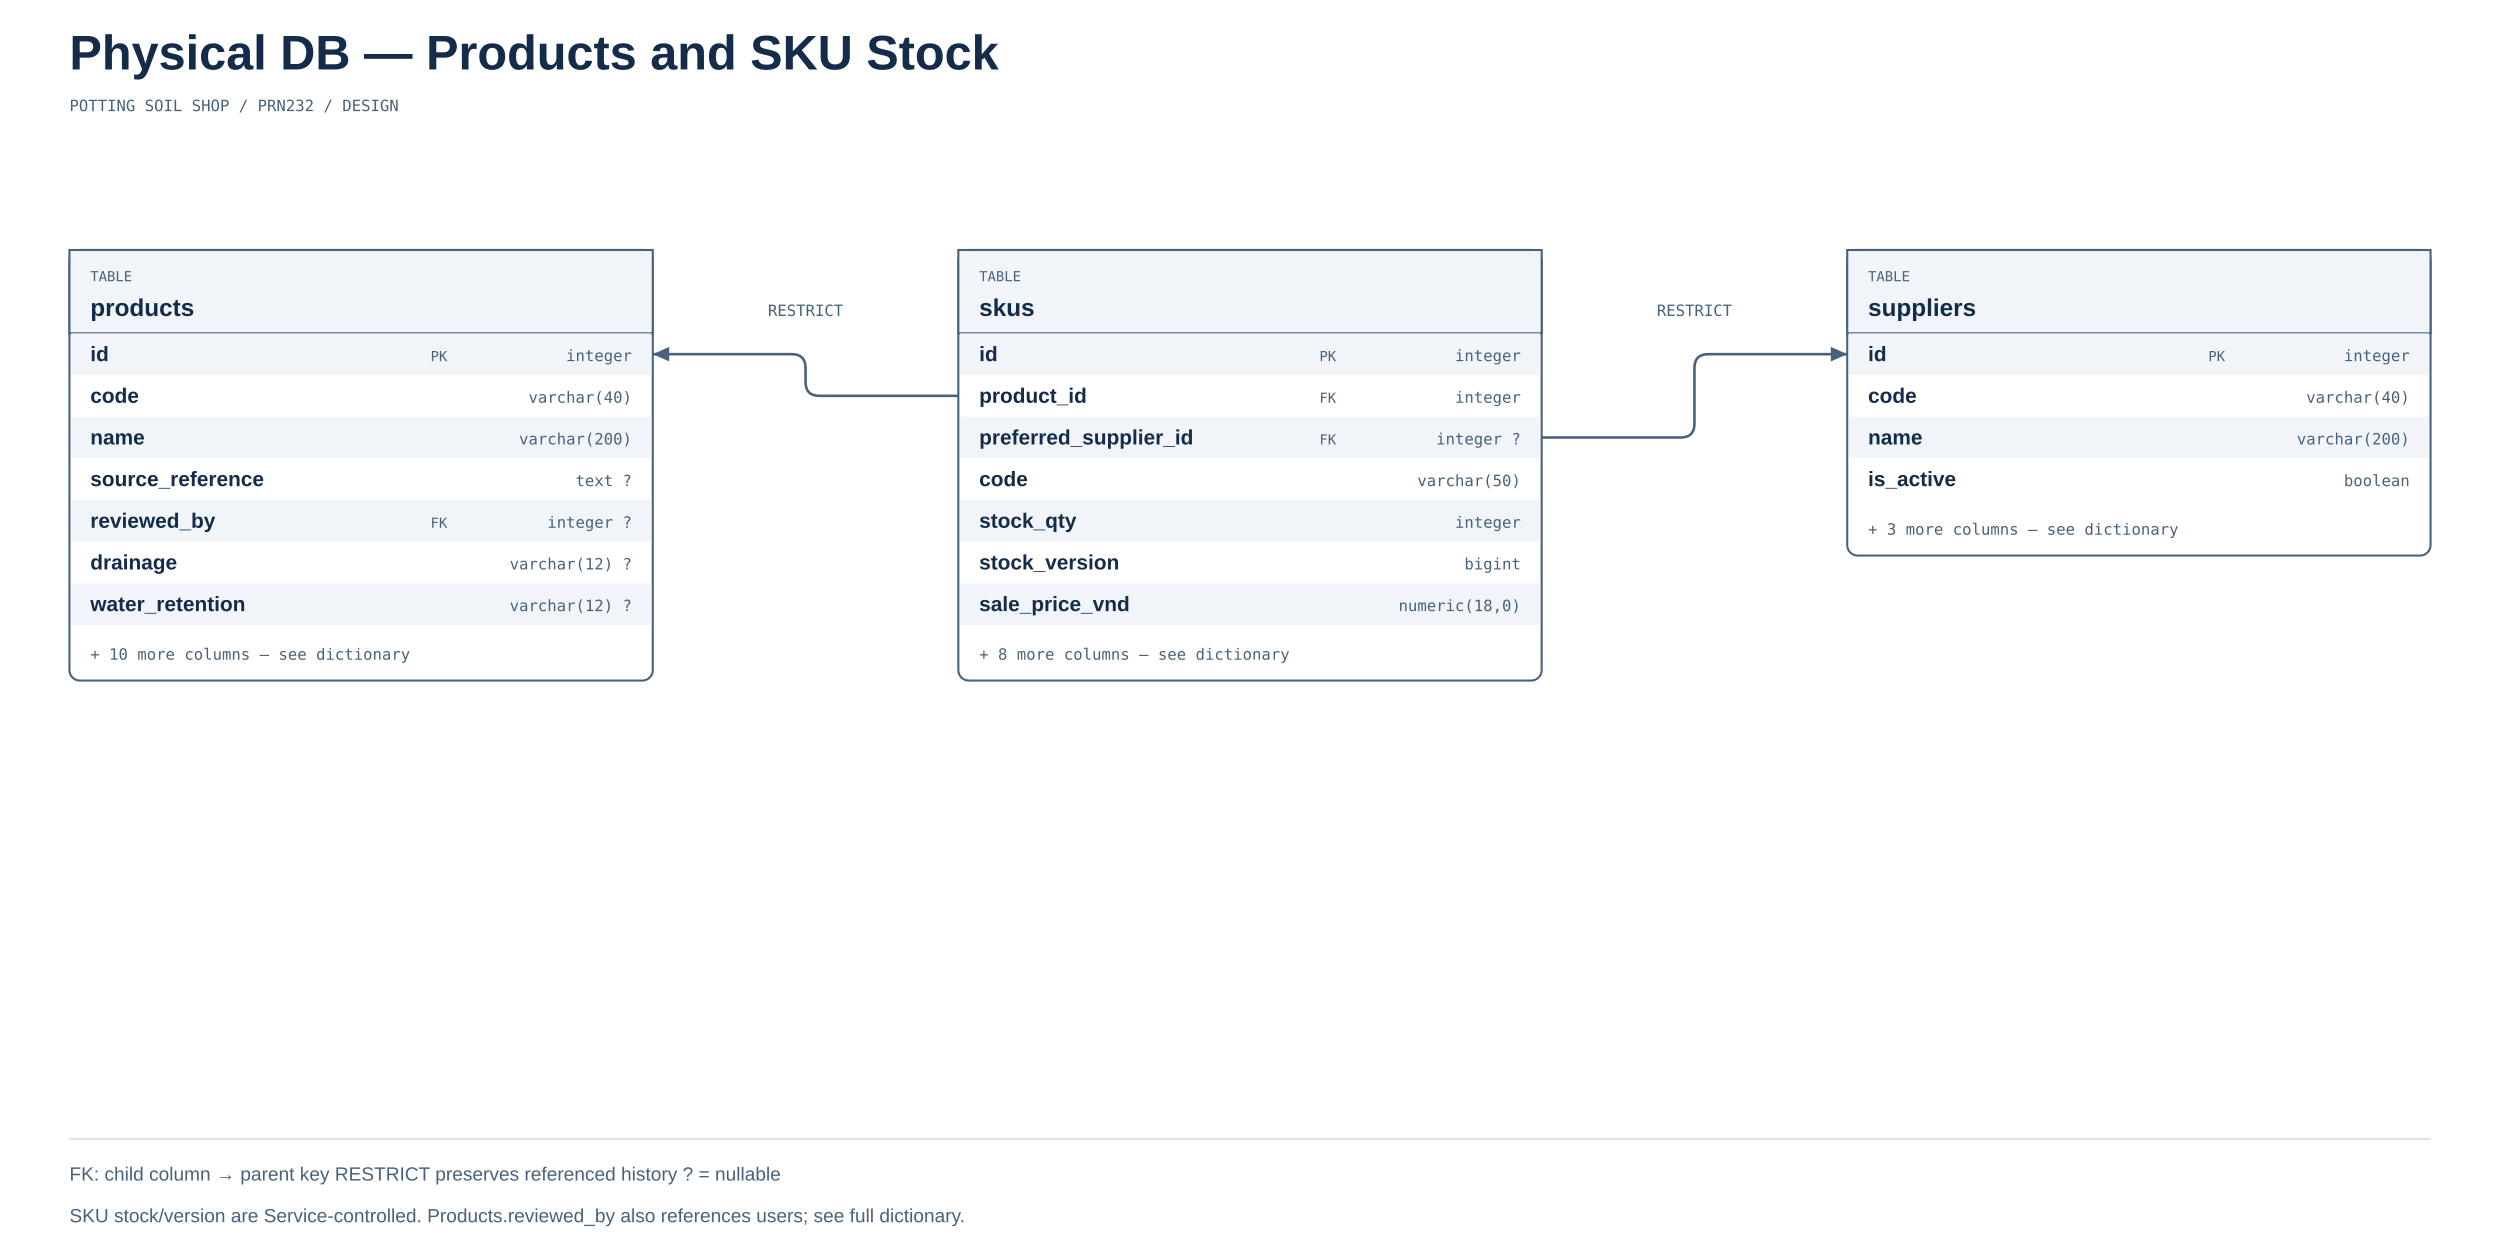
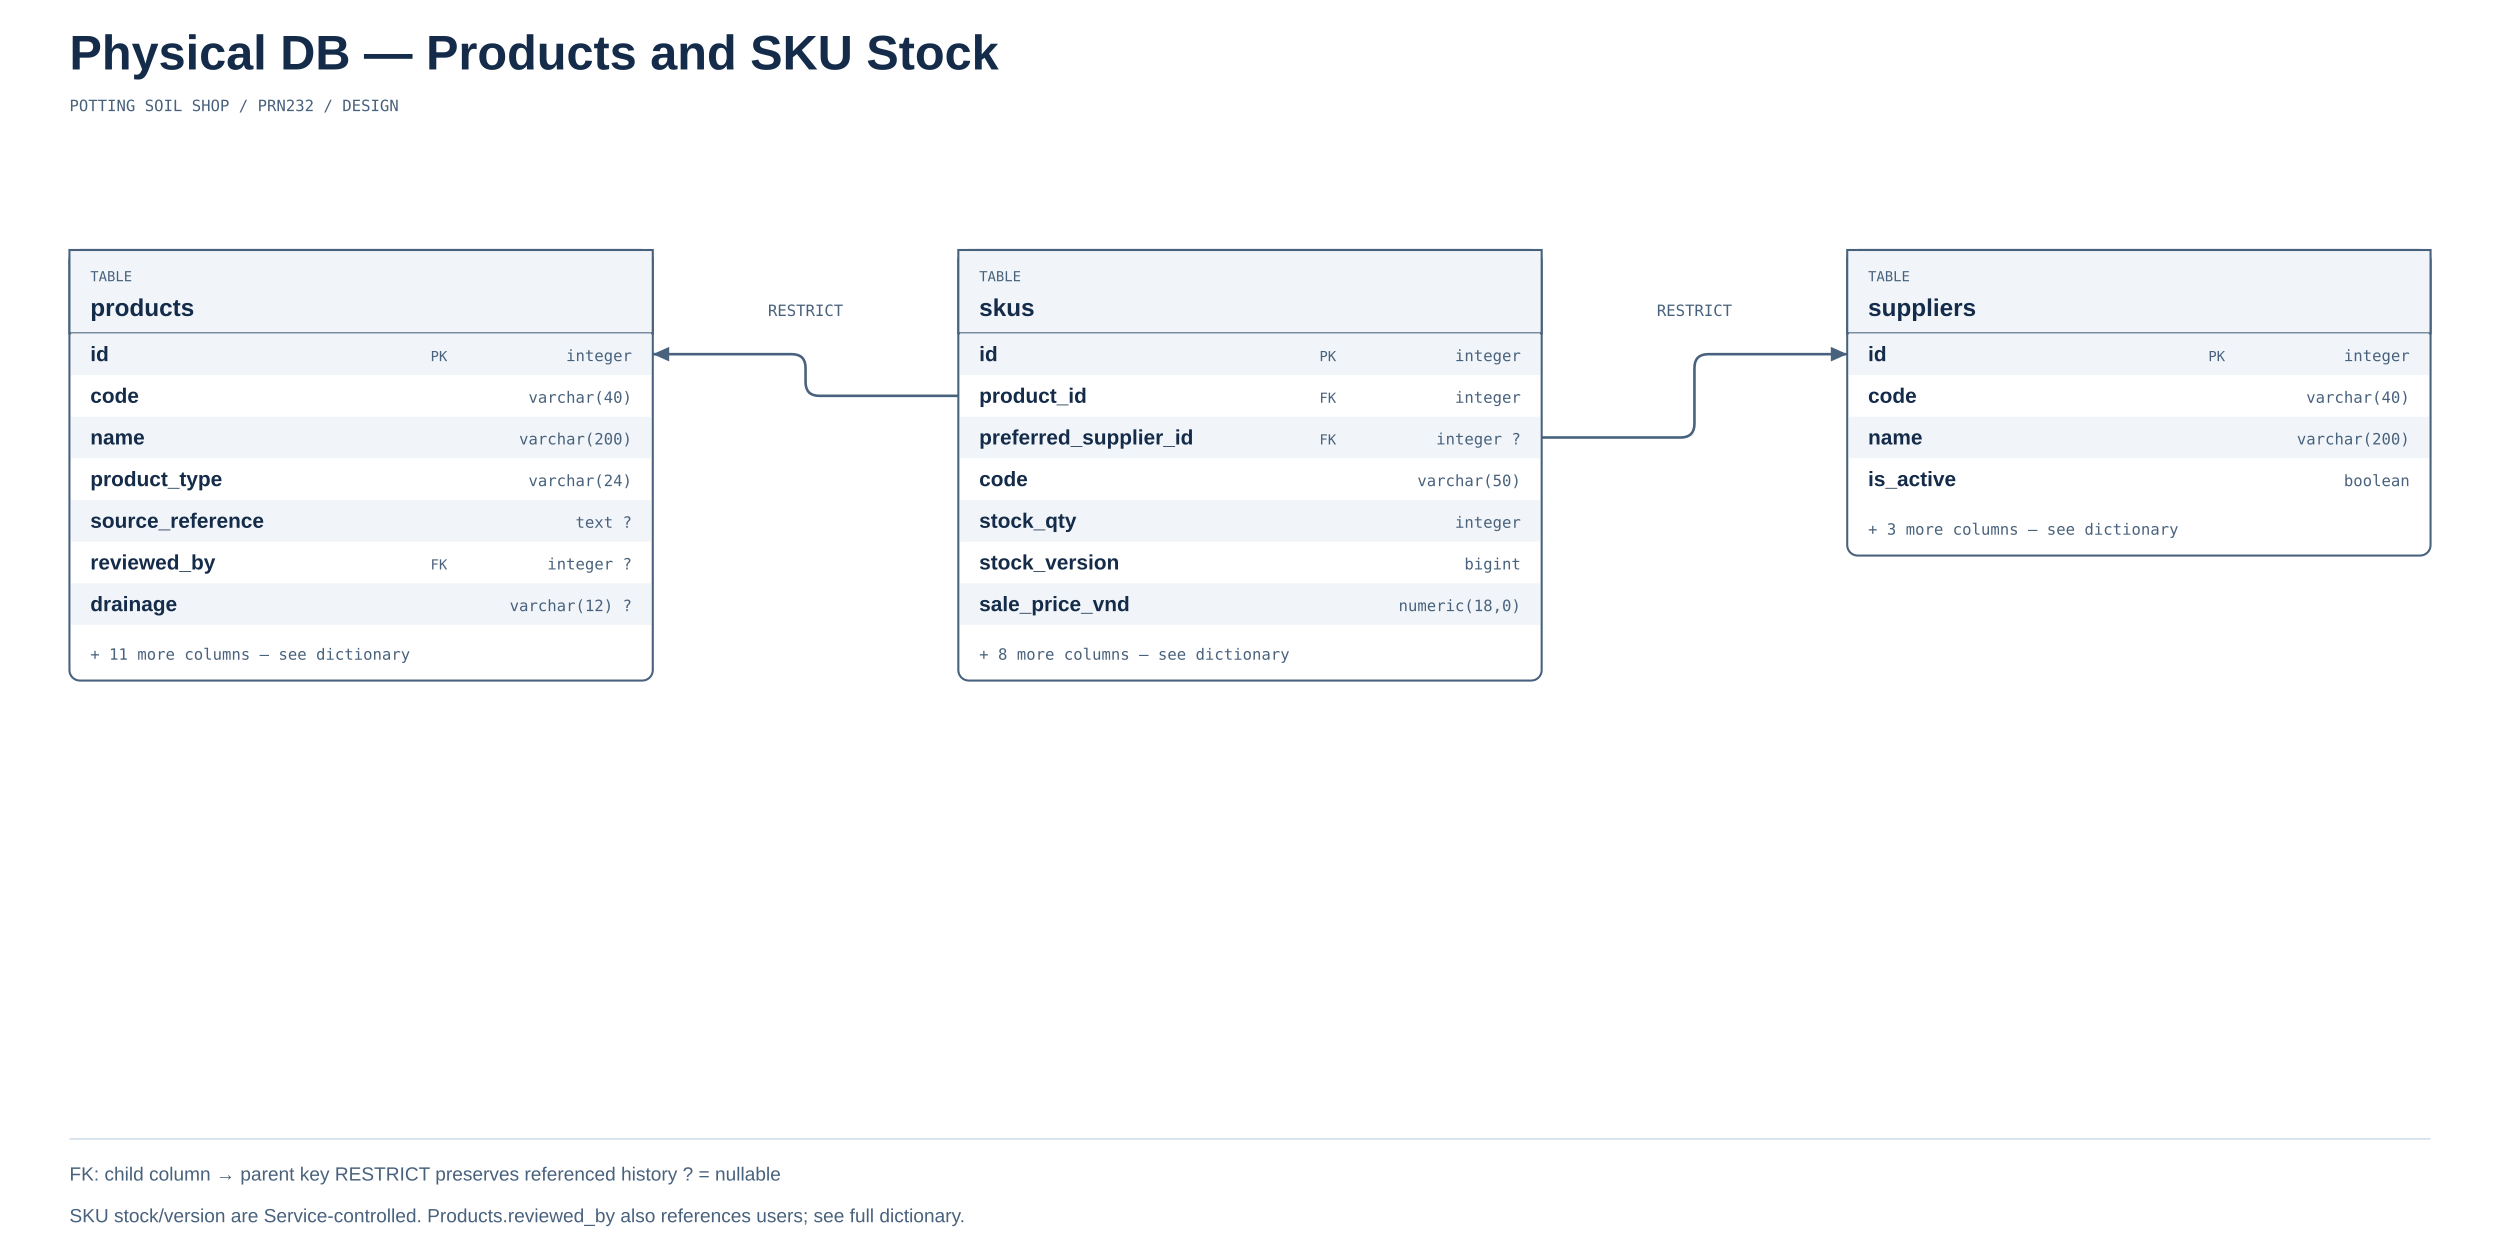
<svg xmlns="http://www.w3.org/2000/svg" viewBox="0 0 1440 720" role="img" aria-labelledby="db-catalogue-title db-catalogue-desc" id="db-catalogue-root">
  <defs>
    <style>#db-catalogue-root { color: #142B49; font-family: Segoe UI,Arial,sans-serif; }
      #db-catalogue-root .diagram-container { width:100%;overflow-x:auto }
      #db-catalogue-root a { color:#175E9B }
      #db-catalogue-root .diagram-container { overflow-x:visible }</style>
    <marker id="db-catalogue-arrow" viewBox="0 0 10 10" refX="9" refY="5" markerWidth="7" markerHeight="7" orient="auto-start-reverse">
      <path d="M 0 1 L 9 5 L 0 9 Z" fill="#48617C" />
    </marker>
  </defs>
  <rect width="1440" height="720" fill="#FFFFFF" />
  <text x="40" y="40" font-size="28" fill="#142B49" font-weight="600" text-anchor="start" font-family="Segoe UI, Arial, sans-serif">Physical DB — Products and SKU Stock</text>
  <text x="40" y="64" font-size="9" fill="#48617C" font-weight="400" text-anchor="start" font-family="Consolas, monospace">POTTING SOIL SHOP / PRN232 / DESIGN</text>
  <path d="M 552,228 L 472.0,228 Q 464,228 464,220.0 L 464,212.0 Q 464,204 456.0,204 L 376,204" fill="none" stroke="#48617C" stroke-width="1.5" marker-end="url(#db-catalogue-arrow)" />
  <rect x="430.8" y="168" width="66.4" height="20" fill="#FFFFFF" />
  <text x="464" y="182" font-size="9" fill="#48617C" font-weight="400" text-anchor="middle" font-family="Consolas, monospace">RESTRICT</text>
  <path d="M 888,252 L 968.0,252 Q 976,252 976,244.0 L 976,212.0 Q 976,204 984.0,204 L 1064,204" fill="none" stroke="#48617C" stroke-width="1.5" marker-end="url(#db-catalogue-arrow)" />
  <rect x="942.8" y="168" width="66.4" height="20" fill="#FFFFFF" />
  <text x="976" y="182" font-size="9" fill="#48617C" font-weight="400" text-anchor="middle" font-family="Consolas, monospace">RESTRICT</text>
  <rect x="40" y="144" width="336" height="248" rx="6" fill="#FFFFFF" stroke="#48617C" stroke-width="1.2" />
  <rect x="40" y="144" width="336" height="48" rx="0" fill="#F1F5F9" stroke="#48617C" stroke-width="1.2" />
  <text x="52" y="162" font-size="8" fill="#48617C" font-weight="400" text-anchor="start" font-family="Consolas, monospace">TABLE</text>
  <text x="52" y="182" font-size="14" fill="#142B49" font-weight="600" text-anchor="start" font-family="Segoe UI, Arial, sans-serif">products</text>
  <rect x="41" y="192" width="334" height="24" fill="#F1F5F9" />
  <text x="52" y="208" font-size="12" fill="#142B49" font-weight="600" text-anchor="start" font-family="Segoe UI, Arial, sans-serif">id</text>
  <text x="364" y="208" font-size="9" fill="#48617C" font-weight="400" text-anchor="end" font-family="Consolas, monospace">integer</text>
  <text x="248" y="208" font-size="8" fill="#48617C" font-weight="400" text-anchor="start" font-family="Consolas, monospace">PK</text>
  <text x="52" y="232" font-size="12" fill="#142B49" font-weight="600" text-anchor="start" font-family="Segoe UI, Arial, sans-serif">code</text>
  <text x="364" y="232" font-size="9" fill="#48617C" font-weight="400" text-anchor="end" font-family="Consolas, monospace">varchar(40)</text>
  <rect x="41" y="240" width="334" height="24" fill="#F1F5F9" />
  <text x="52" y="256" font-size="12" fill="#142B49" font-weight="600" text-anchor="start" font-family="Segoe UI, Arial, sans-serif">name</text>
  <text x="364" y="256" font-size="9" fill="#48617C" font-weight="400" text-anchor="end" font-family="Consolas, monospace">varchar(200)</text>
-   <text x="52" y="280" font-size="12" fill="#142B49" font-weight="600" text-anchor="start" font-family="Segoe UI, Arial, sans-serif">source_reference</text>
-   <text x="364" y="280" font-size="9" fill="#48617C" font-weight="400" text-anchor="end" font-family="Consolas, monospace">text ?</text>
+   <text x="52" y="280" font-size="12" fill="#142B49" font-weight="600" text-anchor="start" font-family="Segoe UI, Arial, sans-serif">product_type</text>
+   <text x="364" y="280" font-size="9" fill="#48617C" font-weight="400" text-anchor="end" font-family="Consolas, monospace">varchar(24)</text>
  <rect x="41" y="288" width="334" height="24" fill="#F1F5F9" />
-   <text x="52" y="304" font-size="12" fill="#142B49" font-weight="600" text-anchor="start" font-family="Segoe UI, Arial, sans-serif">reviewed_by</text>
-   <text x="364" y="304" font-size="9" fill="#48617C" font-weight="400" text-anchor="end" font-family="Consolas, monospace">integer ?</text>
-   <text x="248" y="304" font-size="8" fill="#48617C" font-weight="400" text-anchor="start" font-family="Consolas, monospace">FK</text>
-   <text x="52" y="328" font-size="12" fill="#142B49" font-weight="600" text-anchor="start" font-family="Segoe UI, Arial, sans-serif">drainage</text>
-   <text x="364" y="328" font-size="9" fill="#48617C" font-weight="400" text-anchor="end" font-family="Consolas, monospace">varchar(12) ?</text>
+   <text x="52" y="304" font-size="12" fill="#142B49" font-weight="600" text-anchor="start" font-family="Segoe UI, Arial, sans-serif">source_reference</text>
+   <text x="364" y="304" font-size="9" fill="#48617C" font-weight="400" text-anchor="end" font-family="Consolas, monospace">text ?</text>
+   <text x="52" y="328" font-size="12" fill="#142B49" font-weight="600" text-anchor="start" font-family="Segoe UI, Arial, sans-serif">reviewed_by</text>
+   <text x="364" y="328" font-size="9" fill="#48617C" font-weight="400" text-anchor="end" font-family="Consolas, monospace">integer ?</text>
+   <text x="248" y="328" font-size="8" fill="#48617C" font-weight="400" text-anchor="start" font-family="Consolas, monospace">FK</text>
  <rect x="41" y="336" width="334" height="24" fill="#F1F5F9" />
-   <text x="52" y="352" font-size="12" fill="#142B49" font-weight="600" text-anchor="start" font-family="Segoe UI, Arial, sans-serif">water_retention</text>
+   <text x="52" y="352" font-size="12" fill="#142B49" font-weight="600" text-anchor="start" font-family="Segoe UI, Arial, sans-serif">drainage</text>
  <text x="364" y="352" font-size="9" fill="#48617C" font-weight="400" text-anchor="end" font-family="Consolas, monospace">varchar(12) ?</text>
-   <text x="52" y="380" font-size="9" fill="#48617C" font-weight="400" text-anchor="start" font-family="Consolas, monospace">+ 10 more columns — see dictionary</text>
+   <text x="52" y="380" font-size="9" fill="#48617C" font-weight="400" text-anchor="start" font-family="Consolas, monospace">+ 11 more columns — see dictionary</text>
  <rect x="552" y="144" width="336" height="248" rx="6" fill="#FFFFFF" stroke="#48617C" stroke-width="1.2" />
  <rect x="552" y="144" width="336" height="48" rx="0" fill="#F1F5F9" stroke="#48617C" stroke-width="1.2" />
  <text x="564" y="162" font-size="8" fill="#48617C" font-weight="400" text-anchor="start" font-family="Consolas, monospace">TABLE</text>
  <text x="564" y="182" font-size="14" fill="#142B49" font-weight="600" text-anchor="start" font-family="Segoe UI, Arial, sans-serif">skus</text>
  <rect x="553" y="192" width="334" height="24" fill="#F1F5F9" />
  <text x="564" y="208" font-size="12" fill="#142B49" font-weight="600" text-anchor="start" font-family="Segoe UI, Arial, sans-serif">id</text>
  <text x="876" y="208" font-size="9" fill="#48617C" font-weight="400" text-anchor="end" font-family="Consolas, monospace">integer</text>
  <text x="760" y="208" font-size="8" fill="#48617C" font-weight="400" text-anchor="start" font-family="Consolas, monospace">PK</text>
  <text x="564" y="232" font-size="12" fill="#142B49" font-weight="600" text-anchor="start" font-family="Segoe UI, Arial, sans-serif">product_id</text>
  <text x="876" y="232" font-size="9" fill="#48617C" font-weight="400" text-anchor="end" font-family="Consolas, monospace">integer</text>
  <text x="760" y="232" font-size="8" fill="#48617C" font-weight="400" text-anchor="start" font-family="Consolas, monospace">FK</text>
  <rect x="553" y="240" width="334" height="24" fill="#F1F5F9" />
  <text x="564" y="256" font-size="12" fill="#142B49" font-weight="600" text-anchor="start" font-family="Segoe UI, Arial, sans-serif">preferred_supplier_id</text>
  <text x="876" y="256" font-size="9" fill="#48617C" font-weight="400" text-anchor="end" font-family="Consolas, monospace">integer ?</text>
  <text x="760" y="256" font-size="8" fill="#48617C" font-weight="400" text-anchor="start" font-family="Consolas, monospace">FK</text>
  <text x="564" y="280" font-size="12" fill="#142B49" font-weight="600" text-anchor="start" font-family="Segoe UI, Arial, sans-serif">code</text>
  <text x="876" y="280" font-size="9" fill="#48617C" font-weight="400" text-anchor="end" font-family="Consolas, monospace">varchar(50)</text>
  <rect x="553" y="288" width="334" height="24" fill="#F1F5F9" />
  <text x="564" y="304" font-size="12" fill="#142B49" font-weight="600" text-anchor="start" font-family="Segoe UI, Arial, sans-serif">stock_qty</text>
  <text x="876" y="304" font-size="9" fill="#48617C" font-weight="400" text-anchor="end" font-family="Consolas, monospace">integer</text>
  <text x="564" y="328" font-size="12" fill="#142B49" font-weight="600" text-anchor="start" font-family="Segoe UI, Arial, sans-serif">stock_version</text>
  <text x="876" y="328" font-size="9" fill="#48617C" font-weight="400" text-anchor="end" font-family="Consolas, monospace">bigint</text>
  <rect x="553" y="336" width="334" height="24" fill="#F1F5F9" />
  <text x="564" y="352" font-size="12" fill="#142B49" font-weight="600" text-anchor="start" font-family="Segoe UI, Arial, sans-serif">sale_price_vnd</text>
  <text x="876" y="352" font-size="9" fill="#48617C" font-weight="400" text-anchor="end" font-family="Consolas, monospace">numeric(18,0)</text>
  <text x="564" y="380" font-size="9" fill="#48617C" font-weight="400" text-anchor="start" font-family="Consolas, monospace">+ 8 more columns — see dictionary</text>
  <rect x="1064" y="144" width="336" height="176" rx="6" fill="#FFFFFF" stroke="#48617C" stroke-width="1.2" />
  <rect x="1064" y="144" width="336" height="48" rx="0" fill="#F1F5F9" stroke="#48617C" stroke-width="1.2" />
  <text x="1076" y="162" font-size="8" fill="#48617C" font-weight="400" text-anchor="start" font-family="Consolas, monospace">TABLE</text>
  <text x="1076" y="182" font-size="14" fill="#142B49" font-weight="600" text-anchor="start" font-family="Segoe UI, Arial, sans-serif">suppliers</text>
  <rect x="1065" y="192" width="334" height="24" fill="#F1F5F9" />
  <text x="1076" y="208" font-size="12" fill="#142B49" font-weight="600" text-anchor="start" font-family="Segoe UI, Arial, sans-serif">id</text>
  <text x="1388" y="208" font-size="9" fill="#48617C" font-weight="400" text-anchor="end" font-family="Consolas, monospace">integer</text>
  <text x="1272" y="208" font-size="8" fill="#48617C" font-weight="400" text-anchor="start" font-family="Consolas, monospace">PK</text>
  <text x="1076" y="232" font-size="12" fill="#142B49" font-weight="600" text-anchor="start" font-family="Segoe UI, Arial, sans-serif">code</text>
  <text x="1388" y="232" font-size="9" fill="#48617C" font-weight="400" text-anchor="end" font-family="Consolas, monospace">varchar(40)</text>
  <rect x="1065" y="240" width="334" height="24" fill="#F1F5F9" />
  <text x="1076" y="256" font-size="12" fill="#142B49" font-weight="600" text-anchor="start" font-family="Segoe UI, Arial, sans-serif">name</text>
  <text x="1388" y="256" font-size="9" fill="#48617C" font-weight="400" text-anchor="end" font-family="Consolas, monospace">varchar(200)</text>
  <text x="1076" y="280" font-size="12" fill="#142B49" font-weight="600" text-anchor="start" font-family="Segoe UI, Arial, sans-serif">is_active</text>
  <text x="1388" y="280" font-size="9" fill="#48617C" font-weight="400" text-anchor="end" font-family="Consolas, monospace">boolean</text>
  <text x="1076" y="308" font-size="9" fill="#48617C" font-weight="400" text-anchor="start" font-family="Consolas, monospace">+ 3 more columns — see dictionary</text>
  <line x1="40" y1="656" x2="1400" y2="656" stroke="#D5DFEA" />
  <text x="40" y="680" font-size="11" fill="#48617C" font-weight="400" text-anchor="start" font-family="Segoe UI, Arial, sans-serif">FK: child column → parent key    RESTRICT preserves referenced history    ? = nullable</text>
  <text x="40" y="704" font-size="11" fill="#48617C" font-weight="400" text-anchor="start" font-family="Segoe UI, Arial, sans-serif">SKU stock/version are Service-controlled. Products.reviewed_by also references users; see full dictionary.</text>
</svg>
